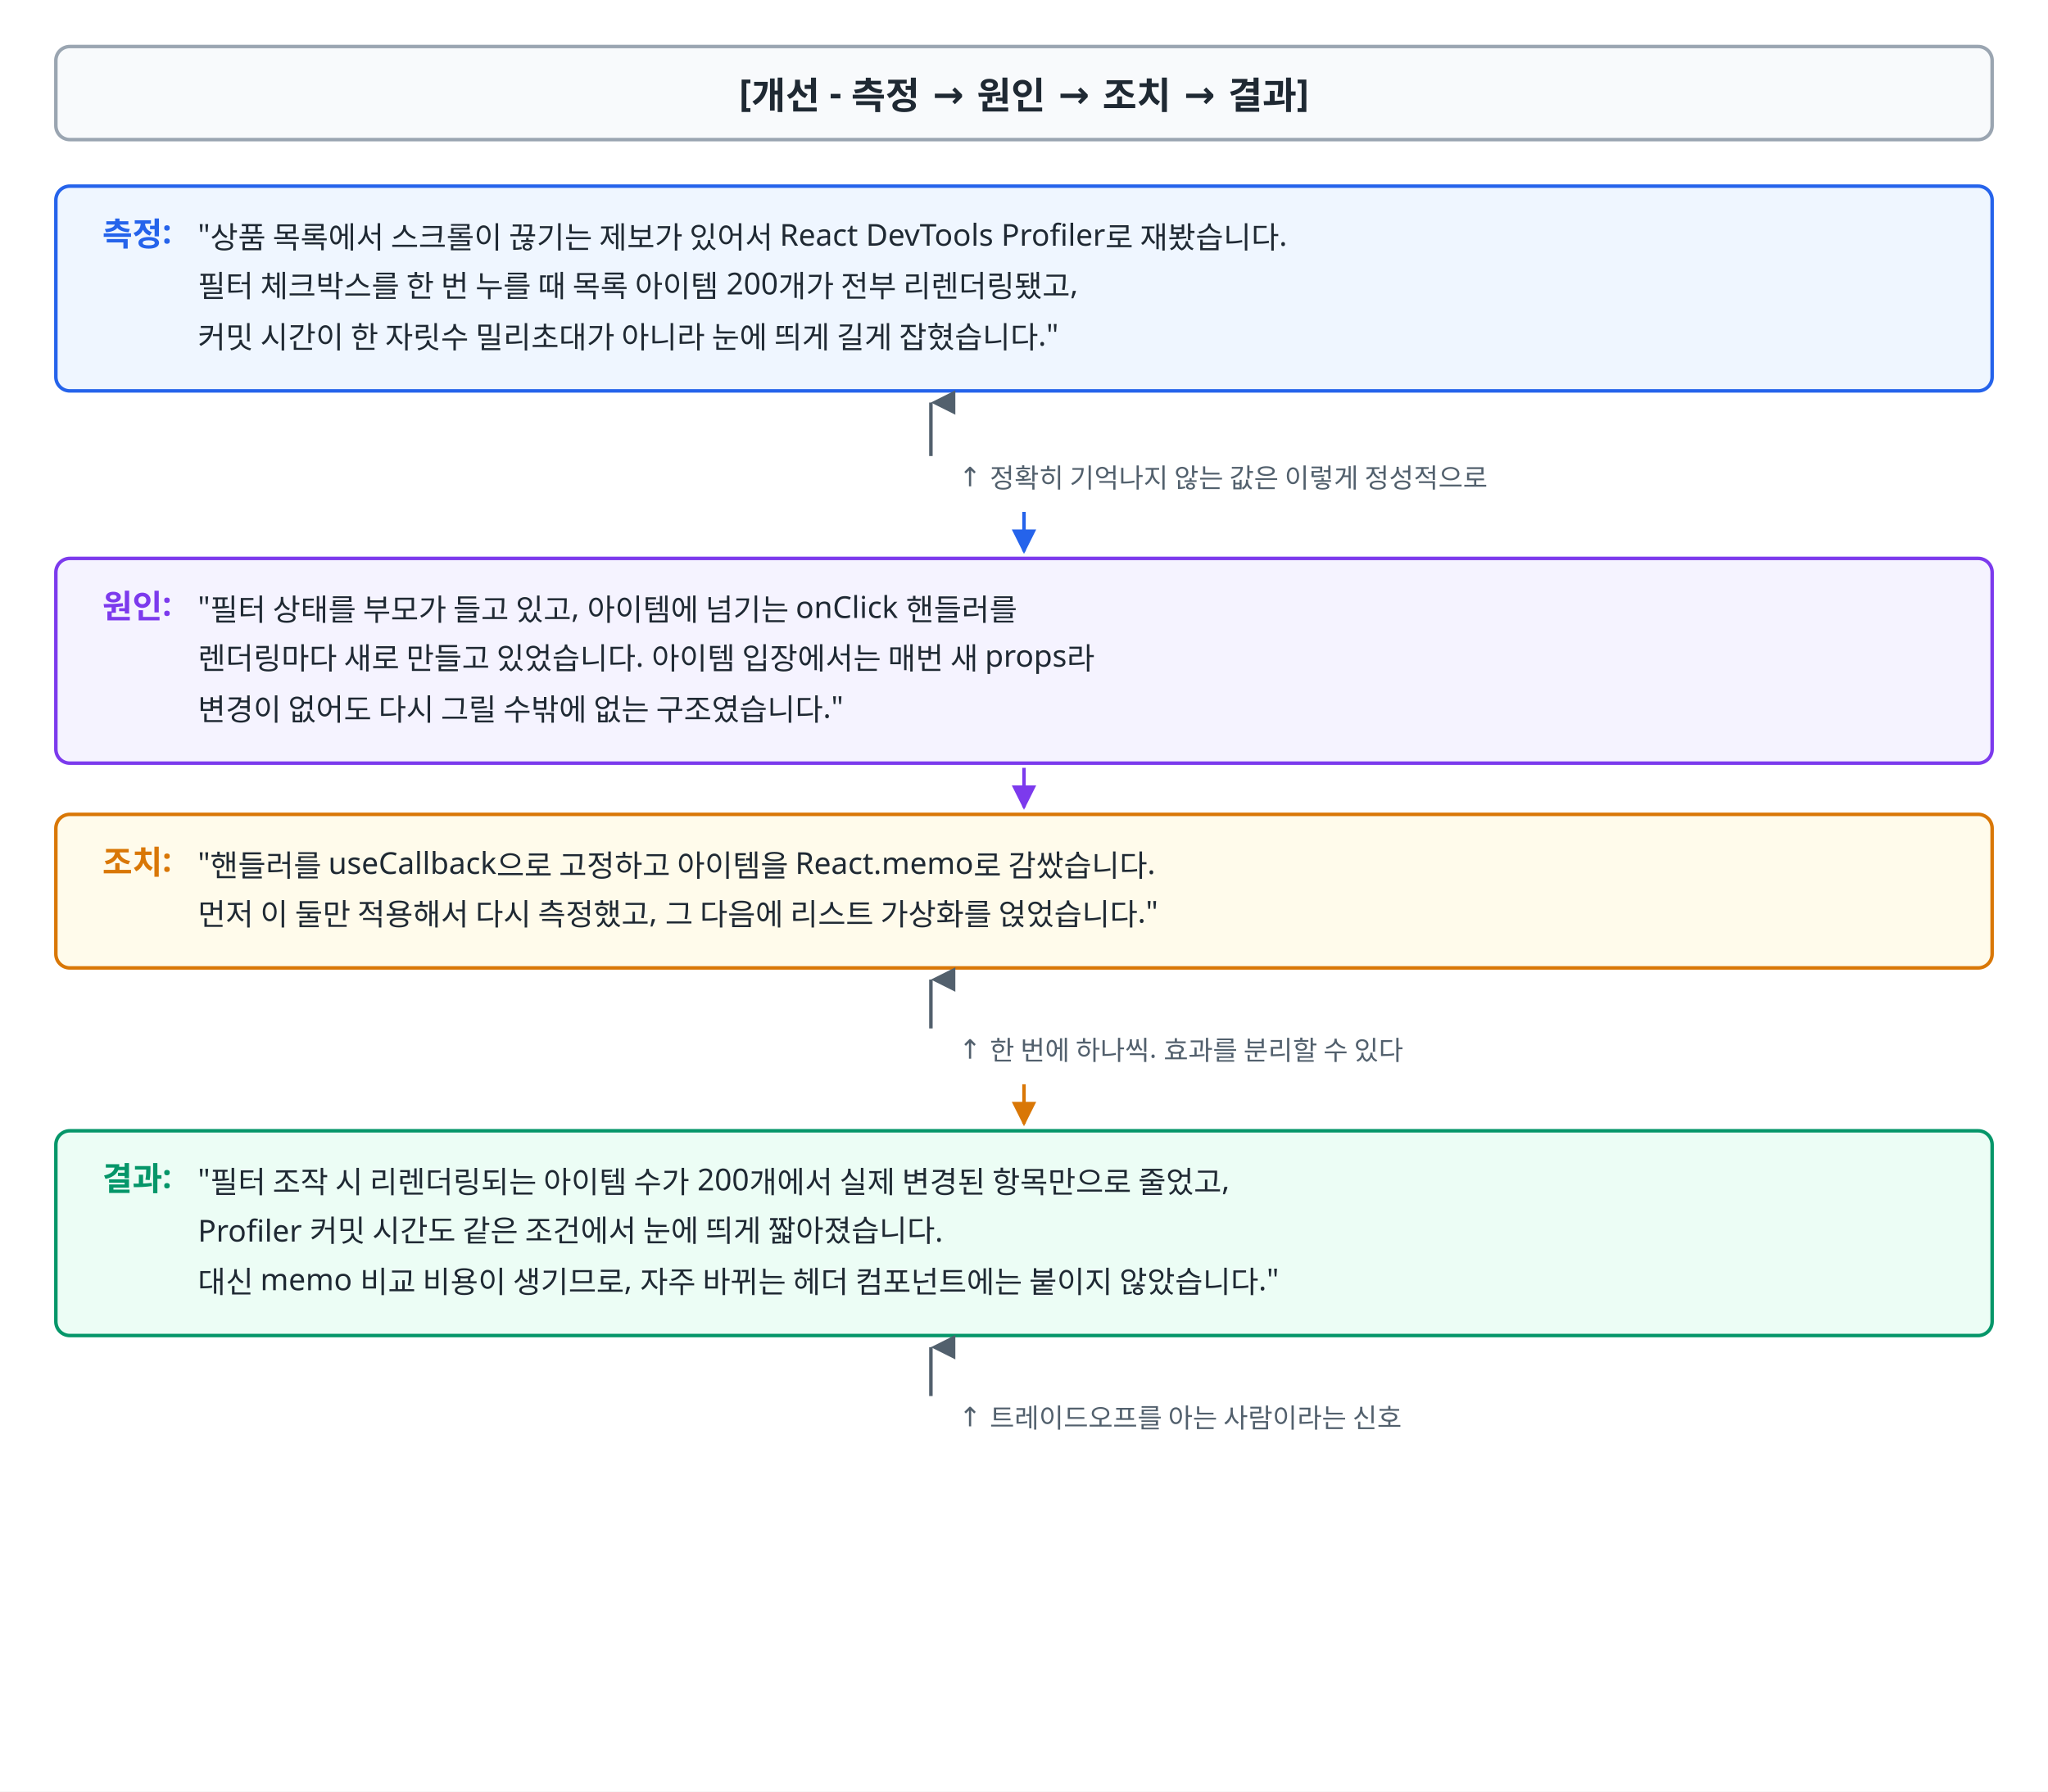
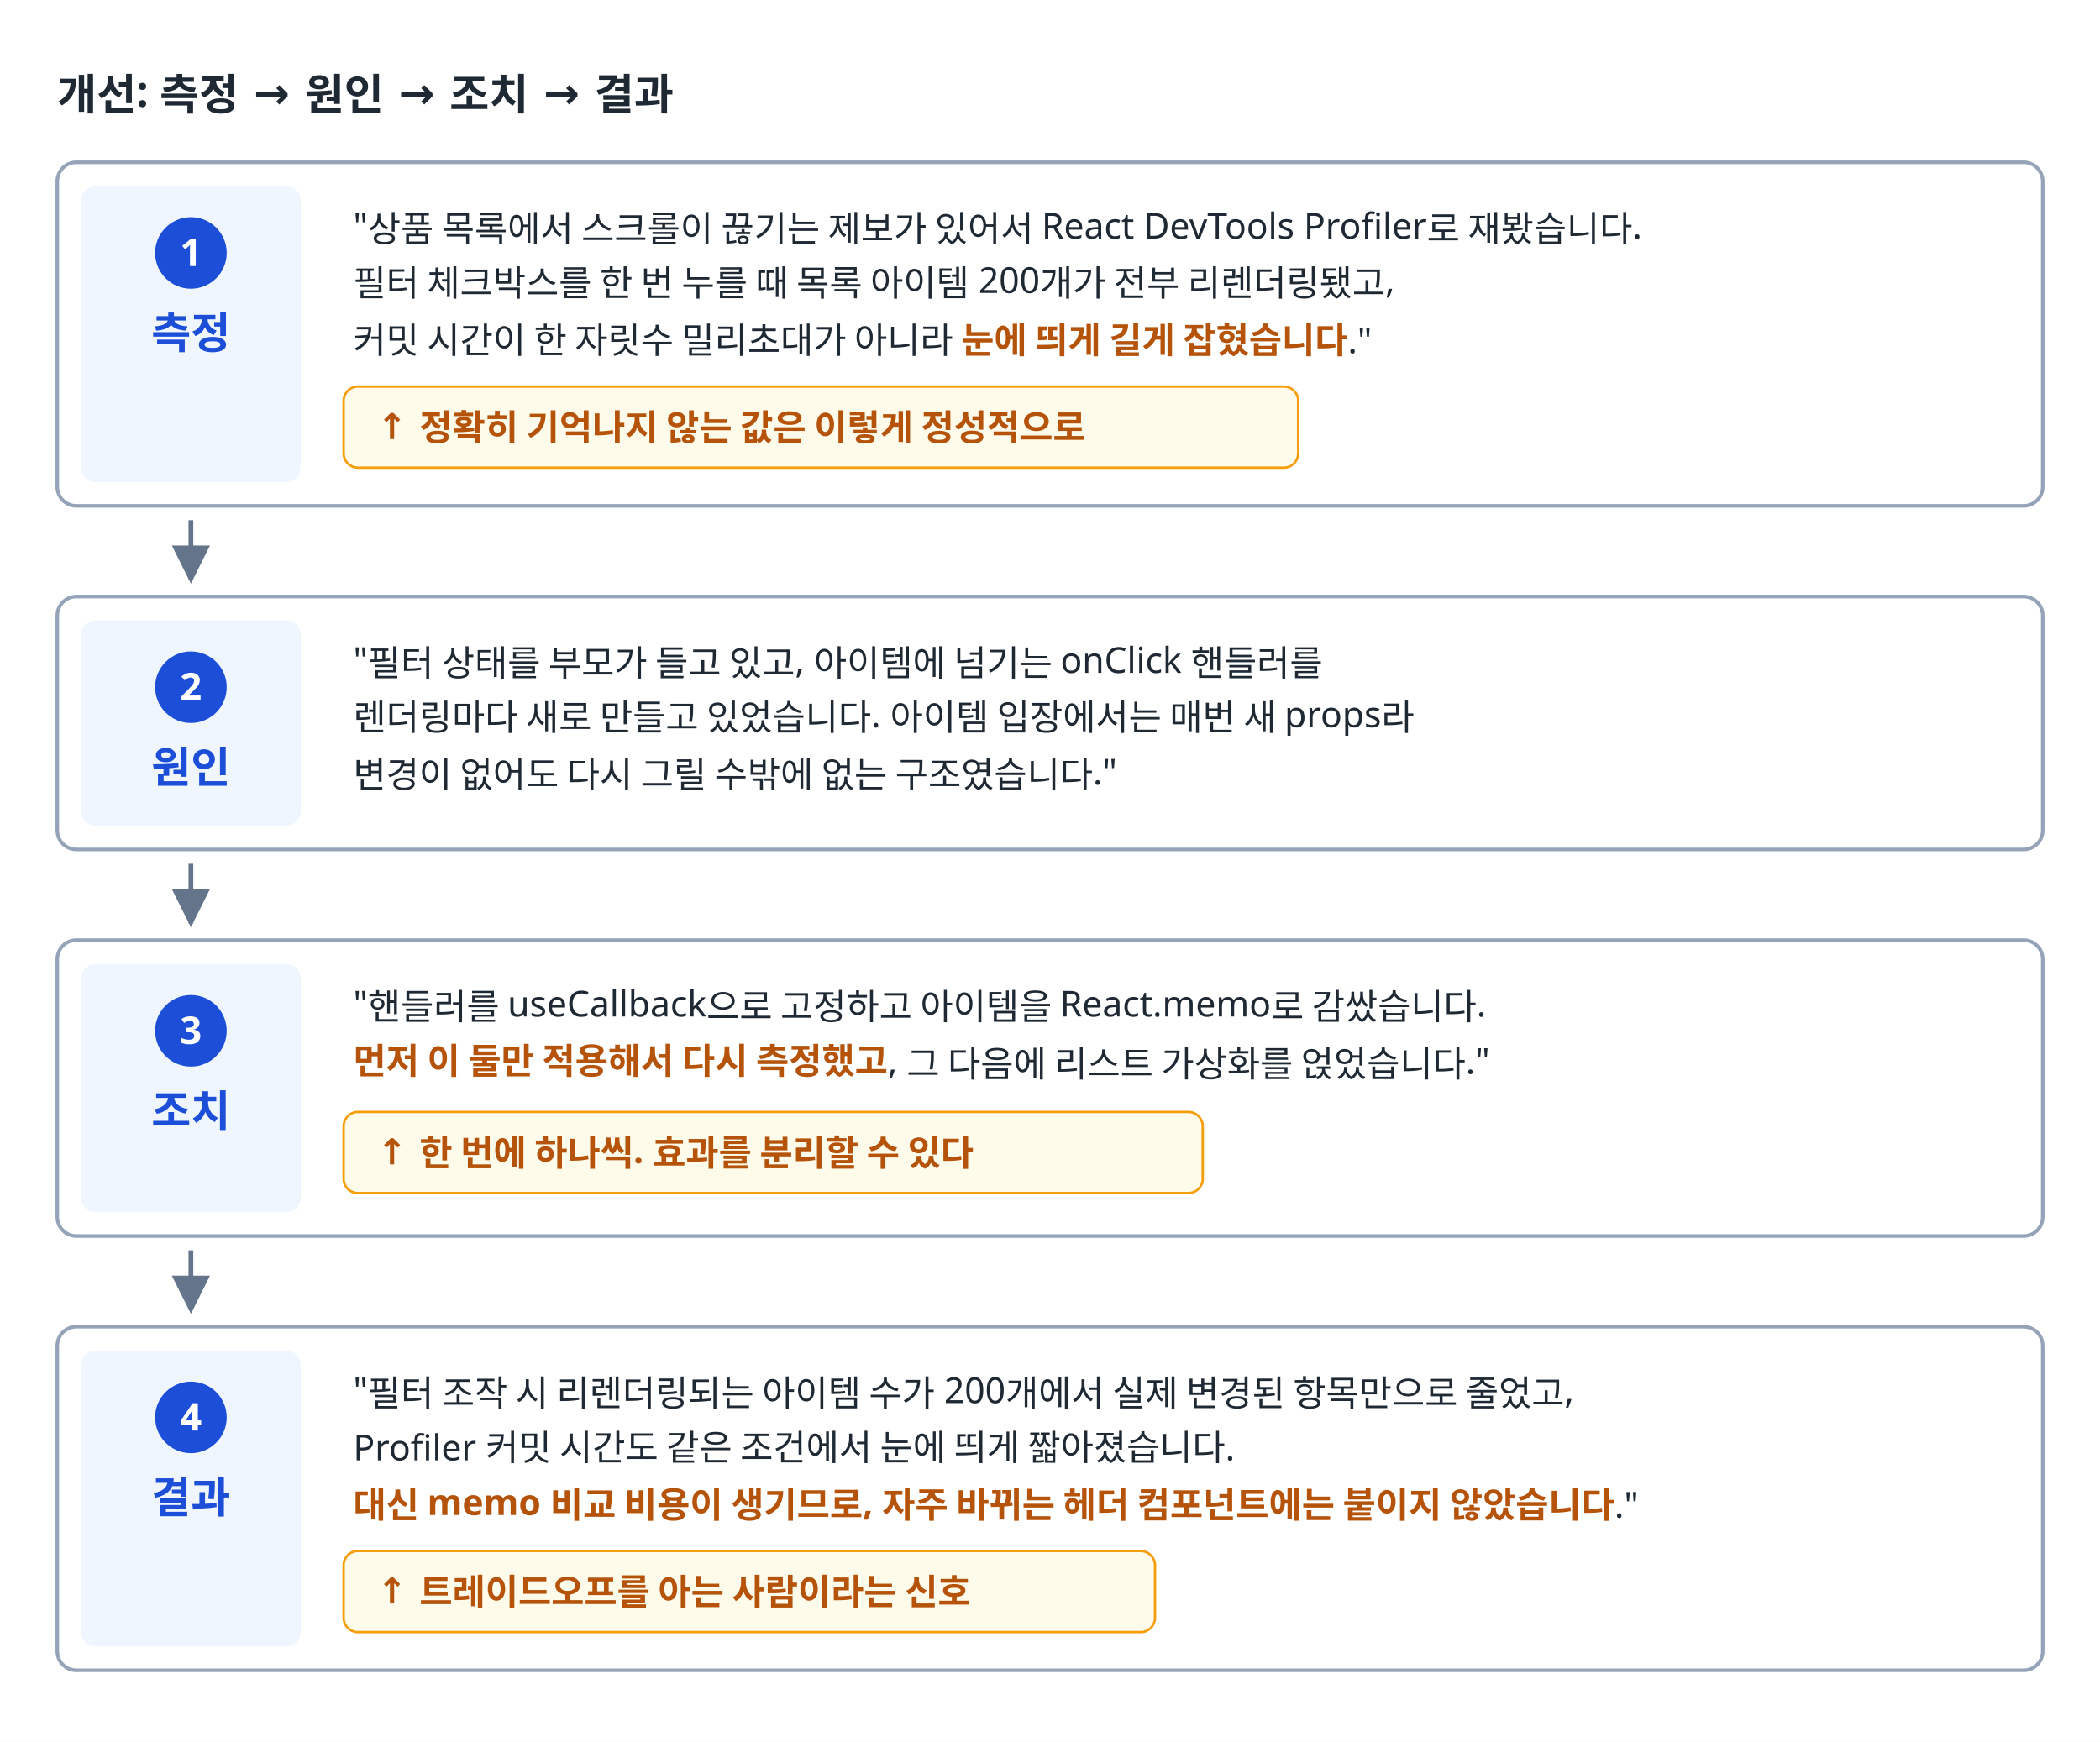
- <svg xmlns="http://www.w3.org/2000/svg" viewBox="0 0 880 770" width="880" height="770" font-family="'Malgun Gothic','Apple SD Gothic Neo','Noto Sans KR','Segoe UI',sans-serif" role="img" aria-labelledby="t d">
+ <svg xmlns="http://www.w3.org/2000/svg" viewBox="0 0 880 730" width="880" height="730" font-family="'Malgun Gothic','Apple SD Gothic Neo','Noto Sans KR','Segoe UI',sans-serif" role="img" aria-labelledby="t d">
  <defs>
-     <marker id="a-blue" viewBox="0 0 10 10" refX="9" refY="5" markerWidth="7" markerHeight="7" orient="auto-start-reverse">
-       <path d="M0,0 L10,5 L0,10 z" fill="#2563eb" />
-     </marker>
-     <marker id="a-purple" viewBox="0 0 10 10" refX="9" refY="5" markerWidth="7" markerHeight="7" orient="auto-start-reverse">
-       <path d="M0,0 L10,5 L0,10 z" fill="#7c3aed" />
-     </marker>
-     <marker id="a-amber" viewBox="0 0 10 10" refX="9" refY="5" markerWidth="7" markerHeight="7" orient="auto-start-reverse">
-       <path d="M0,0 L10,5 L0,10 z" fill="#d97706" />
-     </marker>
-     <marker id="a-emerald" viewBox="0 0 10 10" refX="9" refY="5" markerWidth="7" markerHeight="7" orient="auto-start-reverse">
-       <path d="M0,0 L10,5 L0,10 z" fill="#059669" />
-     </marker>
-     <marker id="a-sub" viewBox="0 0 10 10" refX="5" refY="0" markerWidth="7" markerHeight="7" orient="auto-start-reverse">
-       <path d="M0,10 L5,0 L10,10 z" fill="#52606d" />
+     <marker id="ah" viewBox="0 0 10 10" refX="9" refY="5" markerWidth="8" markerHeight="8" orient="auto-start-reverse">
+       <path d="M0,0 L10,5 L0,10 z" fill="#64748b" />
    </marker>
  </defs>
-   <rect width="880" height="770" fill="#ffffff" />
-   <rect x="24" y="20" width="832" height="40" rx="6" fill="#f8fafc" stroke="#9aa5b1" stroke-width="1.5" />
-   <text x="440" y="45.6" font-size="16" font-weight="bold" fill="#1f2933" text-anchor="middle">[개선 - 측정 → 원인 → 조치 → 결과]</text>
-   <g>
-     <rect x="24" y="80" width="832" height="88" rx="6" fill="#eff6ff" stroke="#2563eb" stroke-width="1.5" />
-     <text x="44" y="105.6" font-size="14" font-weight="bold" fill="#2563eb">측정:</text>
-     <text x="85" y="105.6" font-size="13" fill="#1f2933">"상품 목록에서 스크롤이 끊기는 제보가 있어서 React DevTools Profiler로 재봤습니다.</text>
-     <text x="85" y="127.6" font-size="13" fill="#1f2933">필터 체크박스를 한 번 누를 때 목록 아이템 200개가 전부 리렌더링됐고,</text>
-     <text x="85" y="149.6" font-size="13" fill="#1f2933">커밋 시간이 한 자릿수 밀리초대가 아니라 눈에 띄게 길게 잡혔습니다."</text>
-     <path d="M 400 196 L 400 173" stroke="#52606d" stroke-width="1.5" fill="none" marker-end="url(#a-sub)" />
-     <text x="412" y="209.025" font-size="11.5" fill="#52606d">↑ 정확히 기억나지 않는 값은 이렇게 정성적으로</text>
-   </g>
-   <path d="M 440 220 L 440 237" stroke="#2563eb" stroke-width="1.5" fill="none" marker-end="url(#a-blue)" />
-   <g>
-     <rect x="24" y="240" width="832" height="88" rx="6" fill="#f5f3ff" stroke="#7c3aed" stroke-width="1.5" />
-     <text x="44" y="265.6" font-size="14" font-weight="bold" fill="#7c3aed">원인:</text>
-     <text x="85" y="265.6" font-size="13" fill="#1f2933">"필터 상태를 부모가 들고 있고, 아이템에 넘기는 onClick 핸들러를</text>
-     <text x="85" y="287.6" font-size="13" fill="#1f2933">렌더링마다 새로 만들고 있었습니다. 아이템 입장에서는 매번 새 props라</text>
-     <text x="85" y="309.6" font-size="13" fill="#1f2933">변경이 없어도 다시 그릴 수밖에 없는 구조였습니다."</text>
-   </g>
-   <path d="M 440 330 L 440 347" stroke="#7c3aed" stroke-width="1.5" fill="none" marker-end="url(#a-purple)" />
-   <g>
-     <rect x="24" y="350" width="832" height="66" rx="6" fill="#fffbeb" stroke="#d97706" stroke-width="1.5" />
-     <text x="44" y="375.6" font-size="14" font-weight="bold" fill="#d97706">조치:</text>
-     <text x="85" y="375.6" font-size="13" fill="#1f2933">"핸들러를 useCallback으로 고정하고 아이템을 React.memo로 감쌌습니다.</text>
-     <text x="85" y="397.6" font-size="13" fill="#1f2933">먼저 이 둘만 적용해서 다시 측정했고, 그 다음에 리스트 가상화를 얹었습니다."</text>
-     <path d="M 400 442 L 400 421" stroke="#52606d" stroke-width="1.5" fill="none" marker-end="url(#a-sub)" />
-     <text x="412" y="455.025" font-size="11.5" fill="#52606d">↑ 한 번에 하나씩. 효과를 분리할 수 있다</text>
-   </g>
-   <path d="M 440 466 L 440 483" stroke="#d97706" stroke-width="1.5" fill="none" marker-end="url(#a-amber)" />
-   <g>
-     <rect x="24" y="486" width="832" height="88" rx="6" fill="#ecfdf5" stroke="#059669" stroke-width="1.5" />
-     <text x="44" y="511.6" font-size="14" font-weight="bold" fill="#059669">결과:</text>
-     <text x="85" y="511.6" font-size="13" fill="#1f2933">"필터 조작 시 리렌더링되는 아이템 수가 200개에서 실제 변경된 항목만으로 줄었고,</text>
-     <text x="85" y="533.6" font-size="13" fill="#1f2933">Profiler 커밋 시간도 같은 조건에서 눈에 띄게 짧아졌습니다.</text>
-     <text x="85" y="555.6" font-size="13" fill="#1f2933">대신 memo 비교 비용이 생기므로, 자주 바뀌는 헤더 컴포넌트에는 붙이지 않았습니다."</text>
-     <path d="M 400 600 L 400 579" stroke="#52606d" stroke-width="1.5" fill="none" marker-end="url(#a-sub)" />
-     <text x="412" y="613.025" font-size="11.5" fill="#52606d">↑ 트레이드오프를 아는 사람이라는 신호</text>
-   </g>
+   <rect width="880" height="730" fill="#ffffff" />
+   <text x="24" y="46" font-size="18" font-weight="bold" fill="#1f2933">개선: 측정 → 원인 → 조치 → 결과</text>
+   <rect x="24" y="68" width="832" height="144" rx="8" fill="#ffffff" stroke="#94a3b8" stroke-width="1.5" />
+   <rect x="34" y="78" width="92" height="124" rx="6" fill="#eff6ff" />
+   <circle cx="80" cy="106" r="15" fill="#1d4ed8" />
+   <text x="80" y="111.5" font-size="16" font-weight="bold" fill="#ffffff" text-anchor="middle">1</text>
+   <text x="80" y="146" font-size="18" font-weight="bold" fill="#1d4ed8" text-anchor="middle">측정</text>
+   <text x="148" y="100" font-size="15" fill="#1f2933">"상품 목록에서 스크롤이 끊기는 제보가 있어서 React DevTools Profiler로 재봤습니다.</text>
+   <text x="148" y="124" font-size="15" fill="#1f2933">필터 체크박스를 한 번 누를 때 목록 아이템 200개가 전부 리렌더링됐고,</text>
+   <text x="148" y="148" font-size="15" fill="#1f2933">커밋 시간이 한 자릿수 밀리초대가 아니라 <tspan font-weight="bold" fill="#b45309">눈에 띄게 길게 잡혔습니다</tspan>."</text>
+   <rect x="144" y="162" width="400" height="34" rx="6" fill="#fffbeb" stroke="#f59e0b" stroke-width="1" />
+   <text x="158" y="184" font-size="15" font-weight="bold" fill="#b45309">↑ 정확히 기억나지 않는 값은 이렇게 정성적으로</text>
+   <line x1="80" y1="218" x2="80" y2="243" stroke="#64748b" stroke-width="2" marker-end="url(#ah)" />
+   <rect x="24" y="250" width="832" height="106" rx="8" fill="#ffffff" stroke="#94a3b8" stroke-width="1.5" />
+   <rect x="34" y="260" width="92" height="86" rx="6" fill="#eff6ff" />
+   <circle cx="80" cy="288" r="15" fill="#1d4ed8" />
+   <text x="80" y="293.5" font-size="16" font-weight="bold" fill="#ffffff" text-anchor="middle">2</text>
+   <text x="80" y="328" font-size="18" font-weight="bold" fill="#1d4ed8" text-anchor="middle">원인</text>
+   <text x="148" y="282" font-size="15" fill="#1f2933">"필터 상태를 부모가 들고 있고, 아이템에 넘기는 onClick 핸들러를</text>
+   <text x="148" y="306" font-size="15" fill="#1f2933">렌더링마다 새로 만들고 있었습니다. 아이템 입장에서는 매번 새 props라</text>
+   <text x="148" y="330" font-size="15" fill="#1f2933">변경이 없어도 다시 그릴 수밖에 없는 구조였습니다."</text>
+   <line x1="80" y1="362" x2="80" y2="387" stroke="#64748b" stroke-width="2" marker-end="url(#ah)" />
+   <rect x="24" y="394" width="832" height="124" rx="8" fill="#ffffff" stroke="#94a3b8" stroke-width="1.5" />
+   <rect x="34" y="404" width="92" height="104" rx="6" fill="#eff6ff" />
+   <circle cx="80" cy="432" r="15" fill="#1d4ed8" />
+   <text x="80" y="437.5" font-size="16" font-weight="bold" fill="#ffffff" text-anchor="middle">3</text>
+   <text x="80" y="472" font-size="18" font-weight="bold" fill="#1d4ed8" text-anchor="middle">조치</text>
+   <text x="148" y="426" font-size="15" fill="#1f2933">"핸들러를 useCallback으로 고정하고 아이템을 React.memo로 감쌌습니다.</text>
+   <text x="148" y="450" font-size="15" fill="#1f2933">
+     <tspan font-weight="bold" fill="#b45309">먼저 이 둘만 적용해서 다시 측정했고</tspan>, 그 다음에 리스트 가상화를 얹었습니다."</text>
+   <rect x="144" y="466" width="360" height="34" rx="6" fill="#fffbeb" stroke="#f59e0b" stroke-width="1" />
+   <text x="158" y="488" font-size="15" font-weight="bold" fill="#b45309">↑ 한 번에 하나씩. 효과를 분리할 수 있다</text>
+   <line x1="80" y1="524" x2="80" y2="549" stroke="#64748b" stroke-width="2" marker-end="url(#ah)" />
+   <rect x="24" y="556" width="832" height="144" rx="8" fill="#ffffff" stroke="#94a3b8" stroke-width="1.5" />
+   <rect x="34" y="566" width="92" height="124" rx="6" fill="#eff6ff" />
+   <circle cx="80" cy="594" r="15" fill="#1d4ed8" />
+   <text x="80" y="599.5" font-size="16" font-weight="bold" fill="#ffffff" text-anchor="middle">4</text>
+   <text x="80" y="634" font-size="18" font-weight="bold" fill="#1d4ed8" text-anchor="middle">결과</text>
+   <text x="148" y="588" font-size="15" fill="#1f2933">"필터 조작 시 리렌더링되는 아이템 수가 200개에서 실제 변경된 항목만으로 줄었고,</text>
+   <text x="148" y="612" font-size="15" fill="#1f2933">Profiler 커밋 시간도 같은 조건에서 눈에 띄게 짧아졌습니다.</text>
+   <text x="148" y="636" font-size="15" fill="#1f2933">
+     <tspan font-weight="bold" fill="#b45309">대신 memo 비교 비용이 생기므로, 자주 바뀌는 헤더 컴포넌트에는 붙이지 않았습니다</tspan>."</text>
+   <rect x="144" y="650" width="340" height="34" rx="6" fill="#fffbeb" stroke="#f59e0b" stroke-width="1" />
+   <text x="158" y="672" font-size="15" font-weight="bold" fill="#b45309">↑ 트레이드오프를 아는 사람이라는 신호</text>
</svg>
